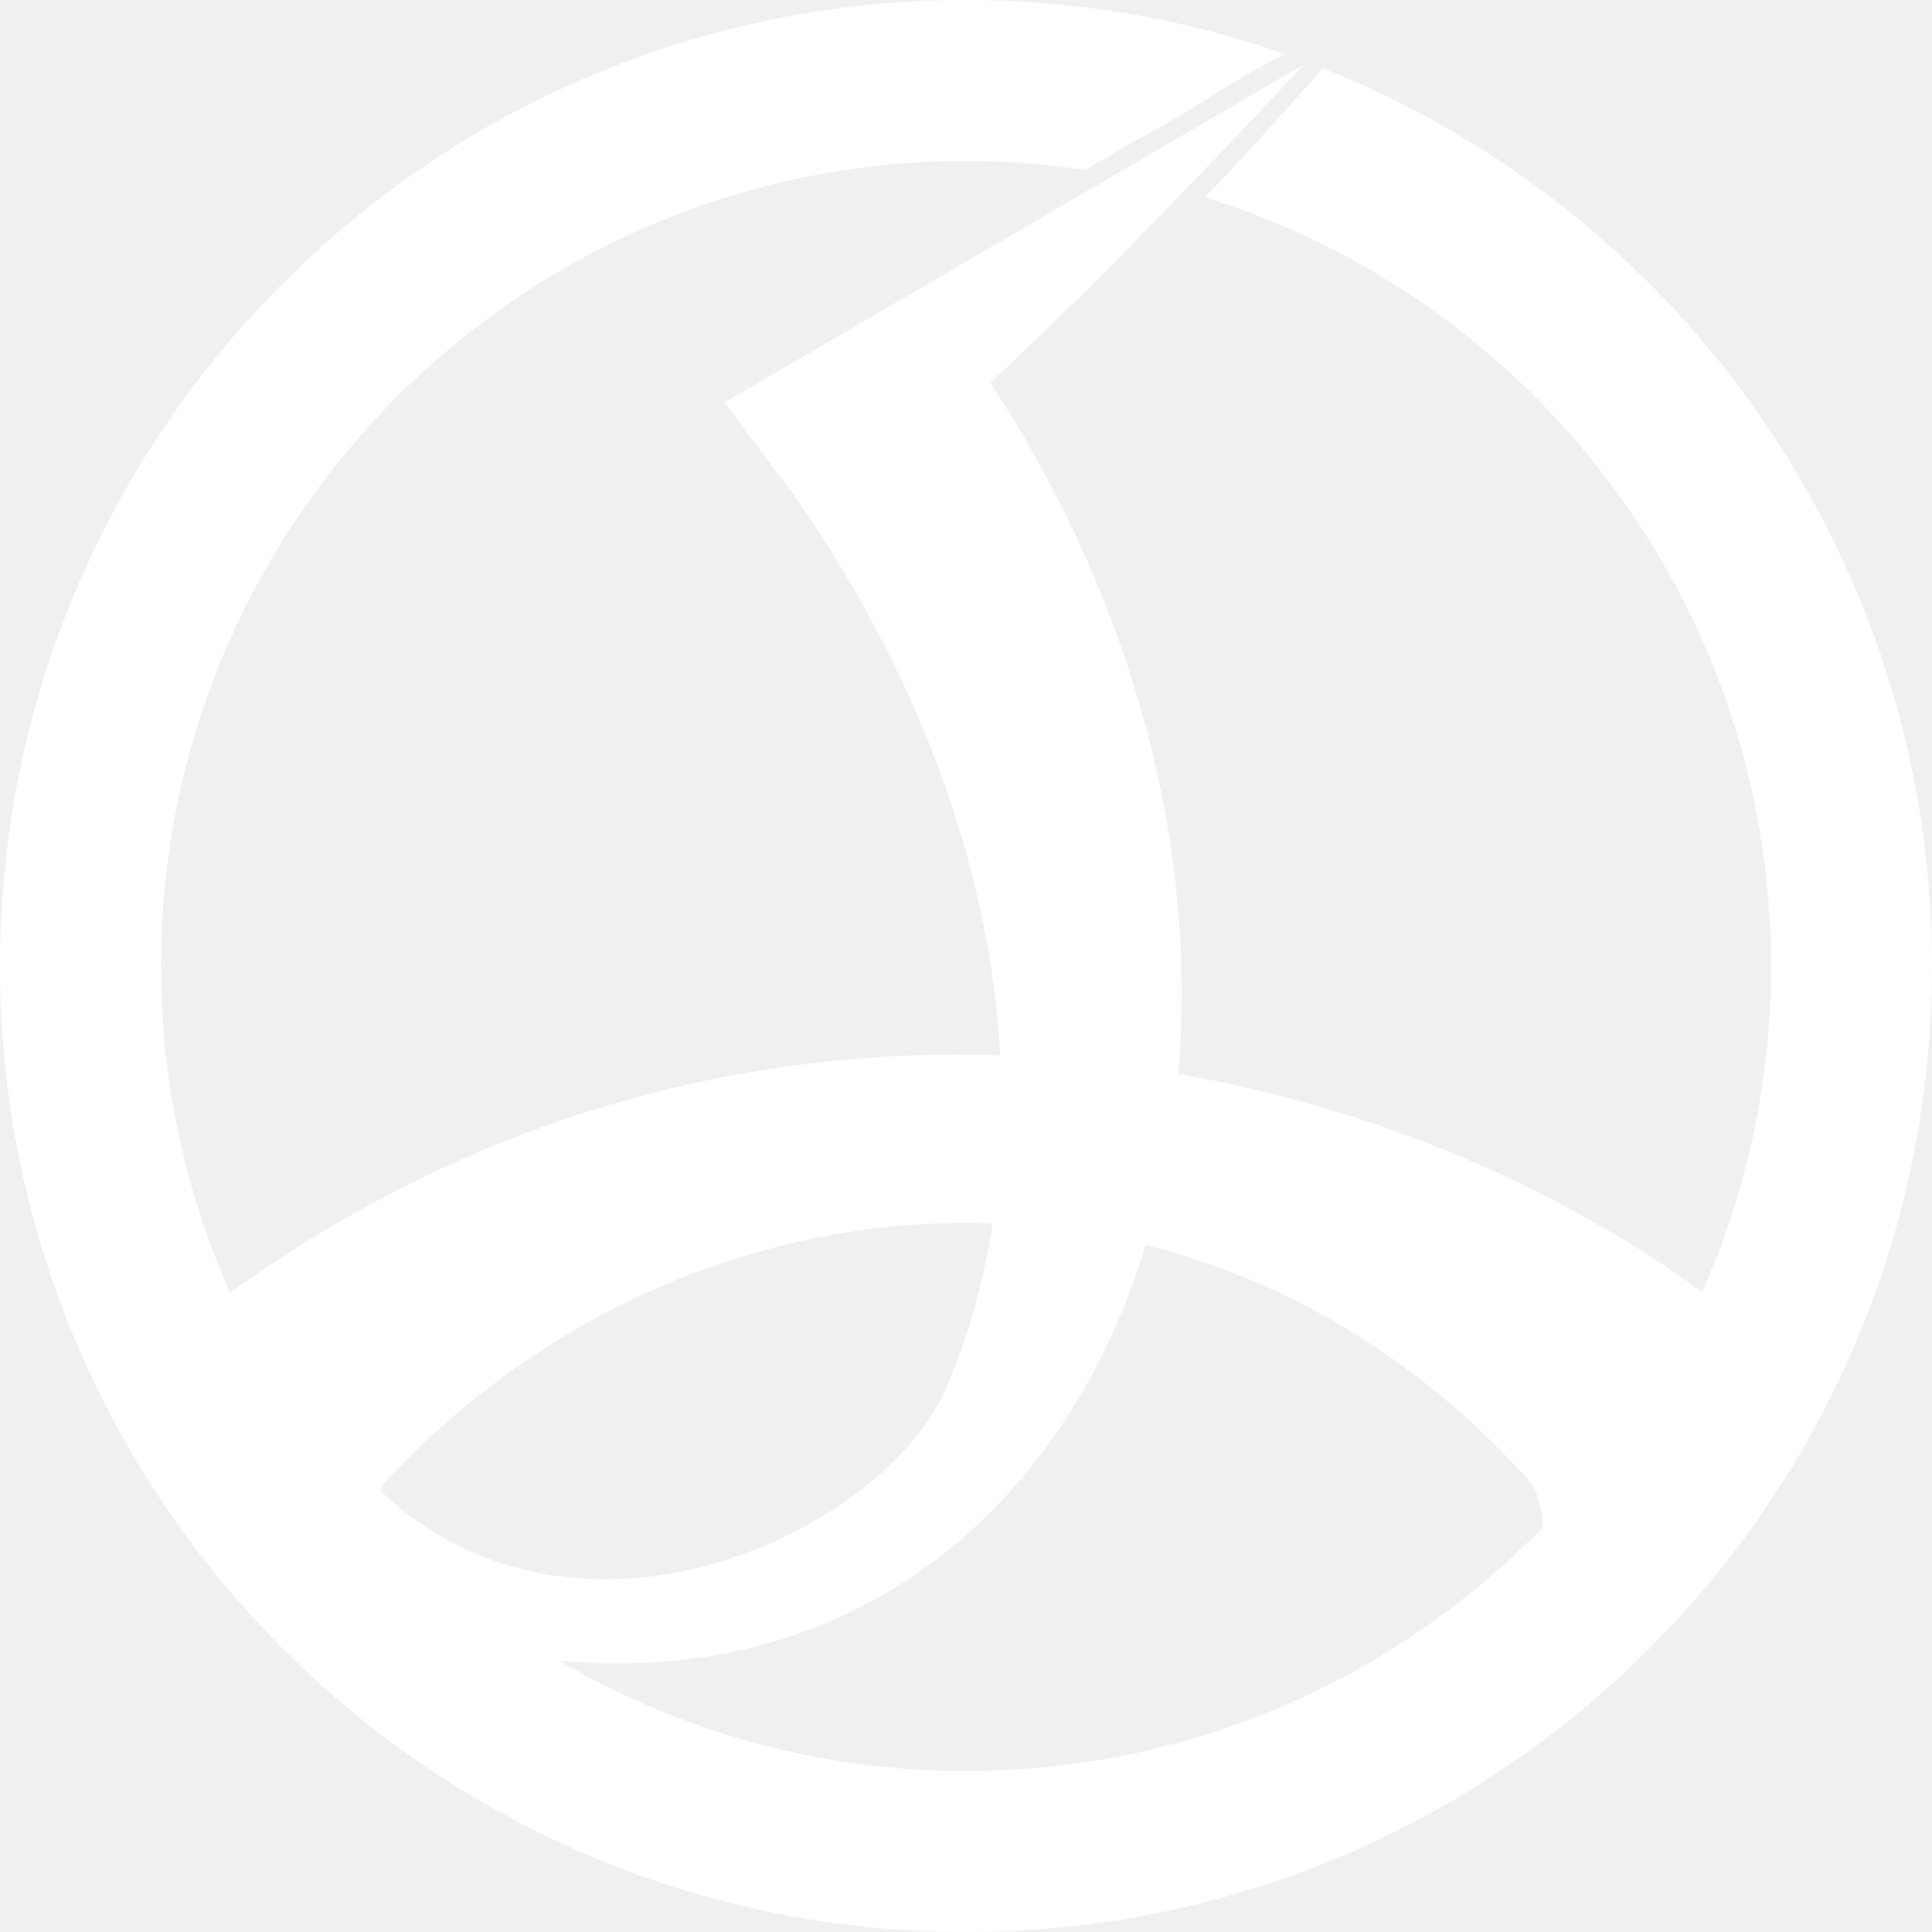
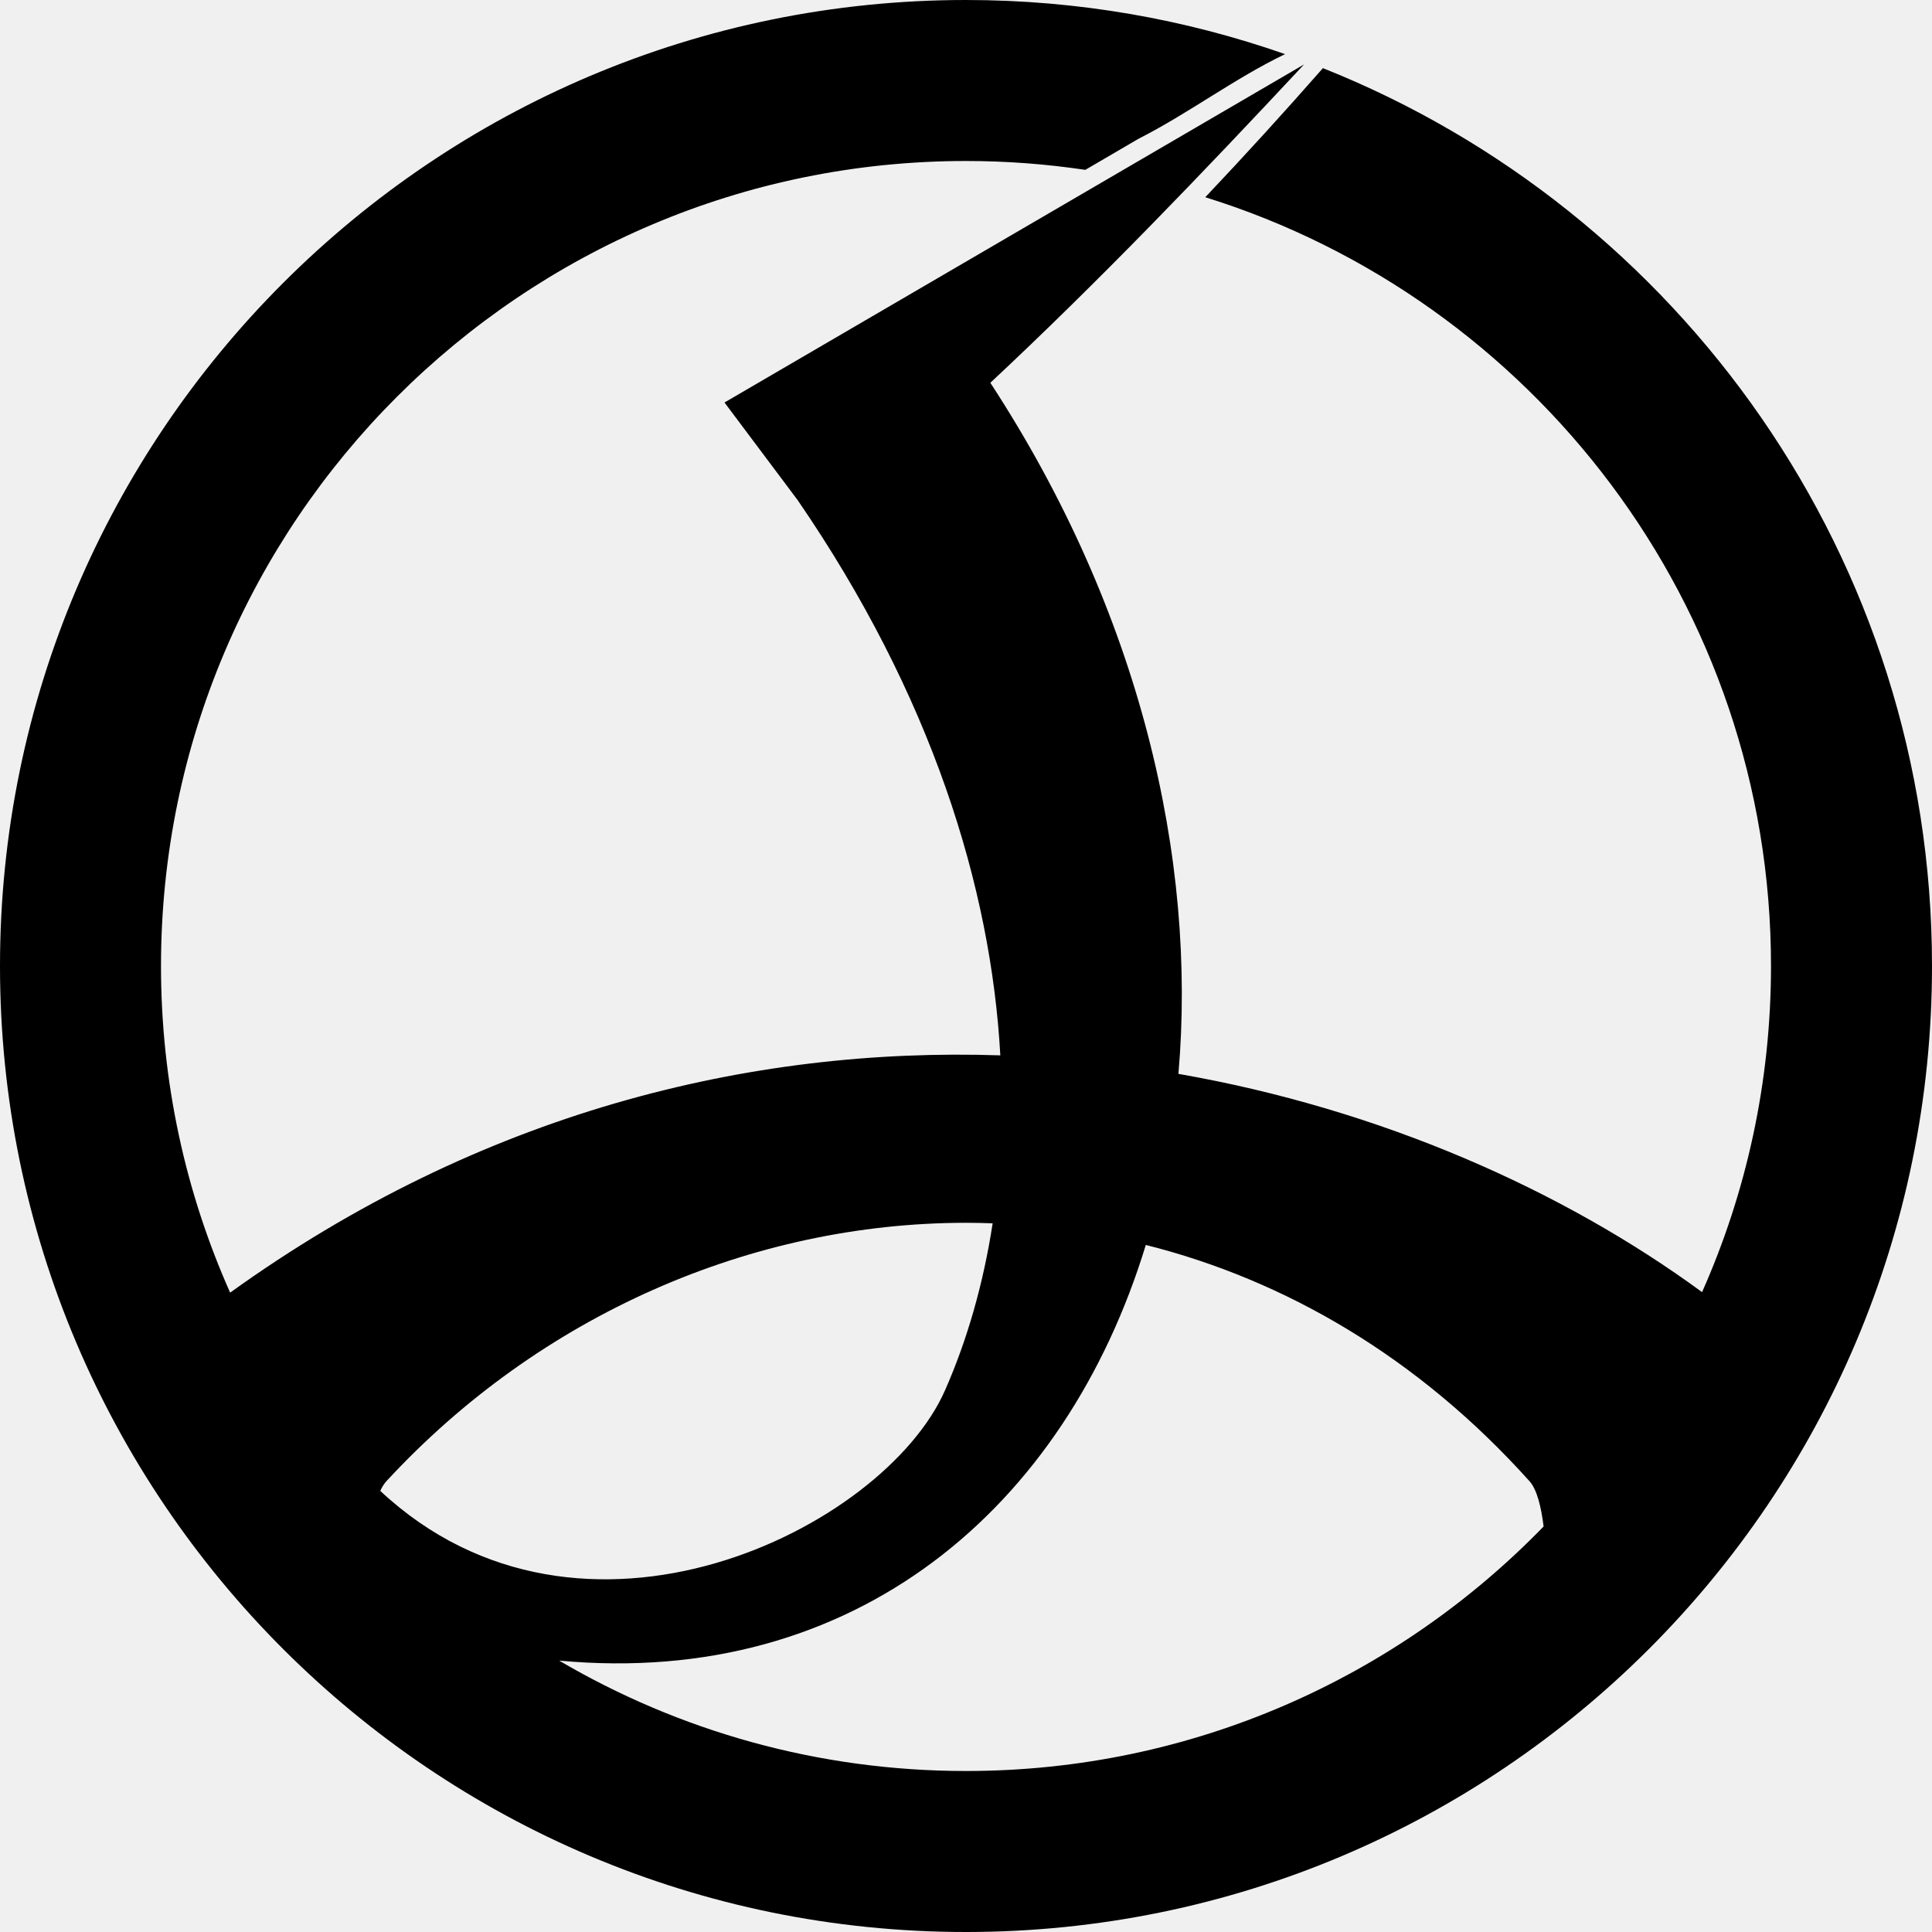
<svg xmlns="http://www.w3.org/2000/svg" width="600" height="600" version="1.0">
-   <path d="M300 0C134.4 0 0 134.4 0 300s134.4 300 300 300 300-134.4 300-300c0-126.456-78.367-234.728-189.156-278.844a1415.226 1415.226 0 0 1-36.531 40.094C476.058 92.918 550 187.875 550 300c0 36.05-7.653 70.313-21.406 101.281-43.073-31.568-99.669-56.798-162.625-67.781 5.768-66.748-11.826-143.328-58.406-214.625C341.385 87.261 373.397 53.835 405 20L225 125l22.688 30.281c41.583 60.536 60.067 120.162 62.968 172.469-77.685-2.592-161.339 17.667-239.187 73.688C57.672 370.428 50 336.11 50 300 50 162 162 50 300 50c12.593 0 24.968.95 37.063 2.75 5.512-3.215 11.018-6.442 16.53-9.656 15.547-7.891 29.725-18.696 45.5-26.282C368.067 5.947 334.724 0 300 0Zm-.094 379.75a231.67 231.67 0 0 1 8.375.156c-2.929 19.077-8.03 36.525-14.812 51.906-19.006 43.1-112.854 89.643-175.375 31.188.554-1.177 1.175-2.208 1.906-3 47.638-51.568 113.395-80.2 179.906-80.25zm55.938 6.875C398.986 397.478 440.352 421.392 475 460c2.327 2.593 3.64 8.032 4.375 14.063C433.932 520.885 370.353 550 300 550c-46.087 0-89.26-12.502-126.344-34.281 91.768 8.51 157.202-47.254 182.188-129.094z" style="opacity:1;fill:#fff;fill-opacity:1;fill-rule:nonzero;stroke:none;stroke-width:100;stroke-linecap:square;stroke-linejoin:miter;stroke-miterlimit:4;stroke-dasharray:none;stroke-opacity:1" />
+   <g class="layer">
+     <path d="m300,0c-165.6,0 -300,134.4 -300,300s134.4,300 300,300s300,-134.4 300,-300c0,-126.46 -78.37,-234.73 -189.16,-278.84a1415.23,1415.23 0 0 1 -36.53,40.09c101.75,31.67 175.69,126.63 175.69,238.75c0,36.05 -7.65,70.31 -21.41,101.28c-43.07,-31.57 -99.66,-56.8 -162.62,-67.78c5.77,-66.75 -11.83,-143.33 -58.41,-214.62c33.83,-31.62 65.84,-65.05 97.44,-98.88l-180,105l22.69,30.28c41.58,60.54 60.07,120.16 62.97,172.47c-77.69,-2.59 -161.34,17.67 -239.19,73.69c-13.8,-31.01 -21.47,-65.33 -21.47,-101.44c0,-138 112,-250 250,-250c12.59,0 24.97,0.95 37.06,2.75c5.51,-3.21 11.02,-6.44 16.53,-9.66c15.55,-7.89 29.73,-18.69 45.5,-26.28c-31.02,-10.86 -64.37,-16.81 -99.09,-16.81zm-0.09,379.75a231.67,231.67 0 0 1 8.37,0.16c-2.93,19.07 -8.03,36.52 -14.81,51.9c-19.01,43.1 -112.85,89.64 -175.38,31.19c0.56,-1.18 1.18,-2.21 1.91,-3c47.64,-51.57 113.39,-80.2 179.91,-80.25zm55.93,6.88c43.15,10.85 84.51,34.76 119.16,73.37c2.33,2.59 3.64,8.03 4.38,14.06c-45.45,46.83 -109.03,75.94 -179.38,75.94c-46.09,0 -89.26,-12.5 -126.34,-34.28c91.76,8.51 157.2,-47.25 182.18,-129.09z" fill="#000000" fill-rule="nonzero" id="svg_1" stroke-linecap="square" stroke-miterlimit="4" stroke-width="100" />
+   </g>
</svg>
